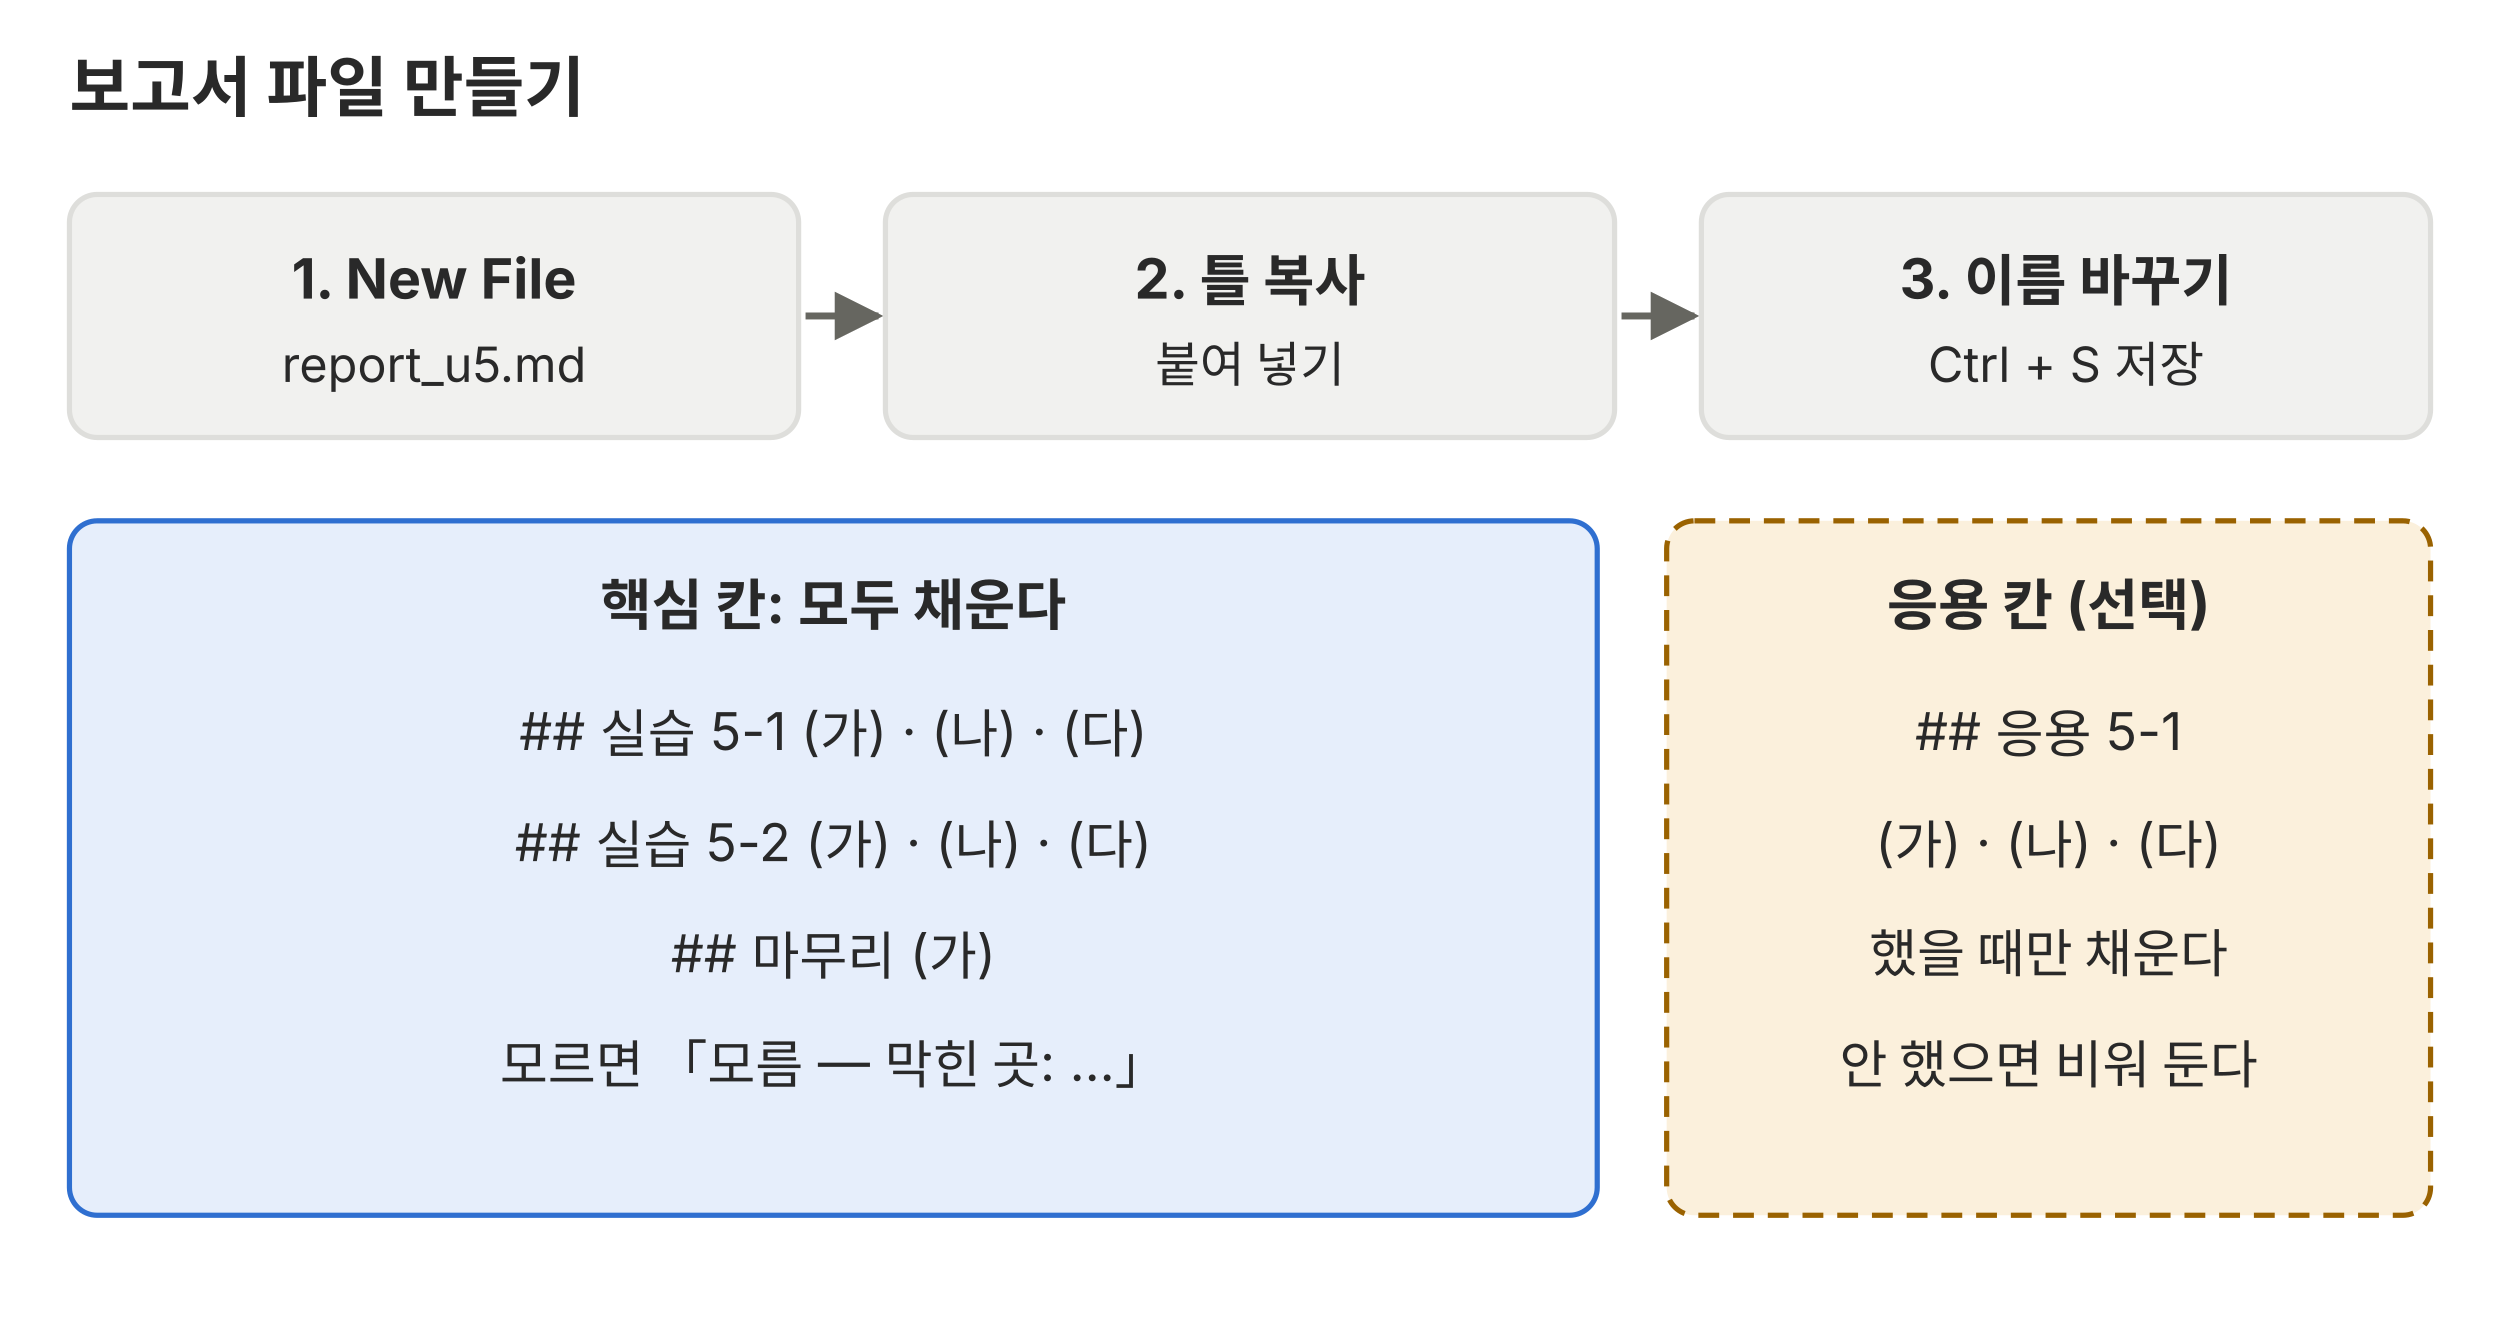
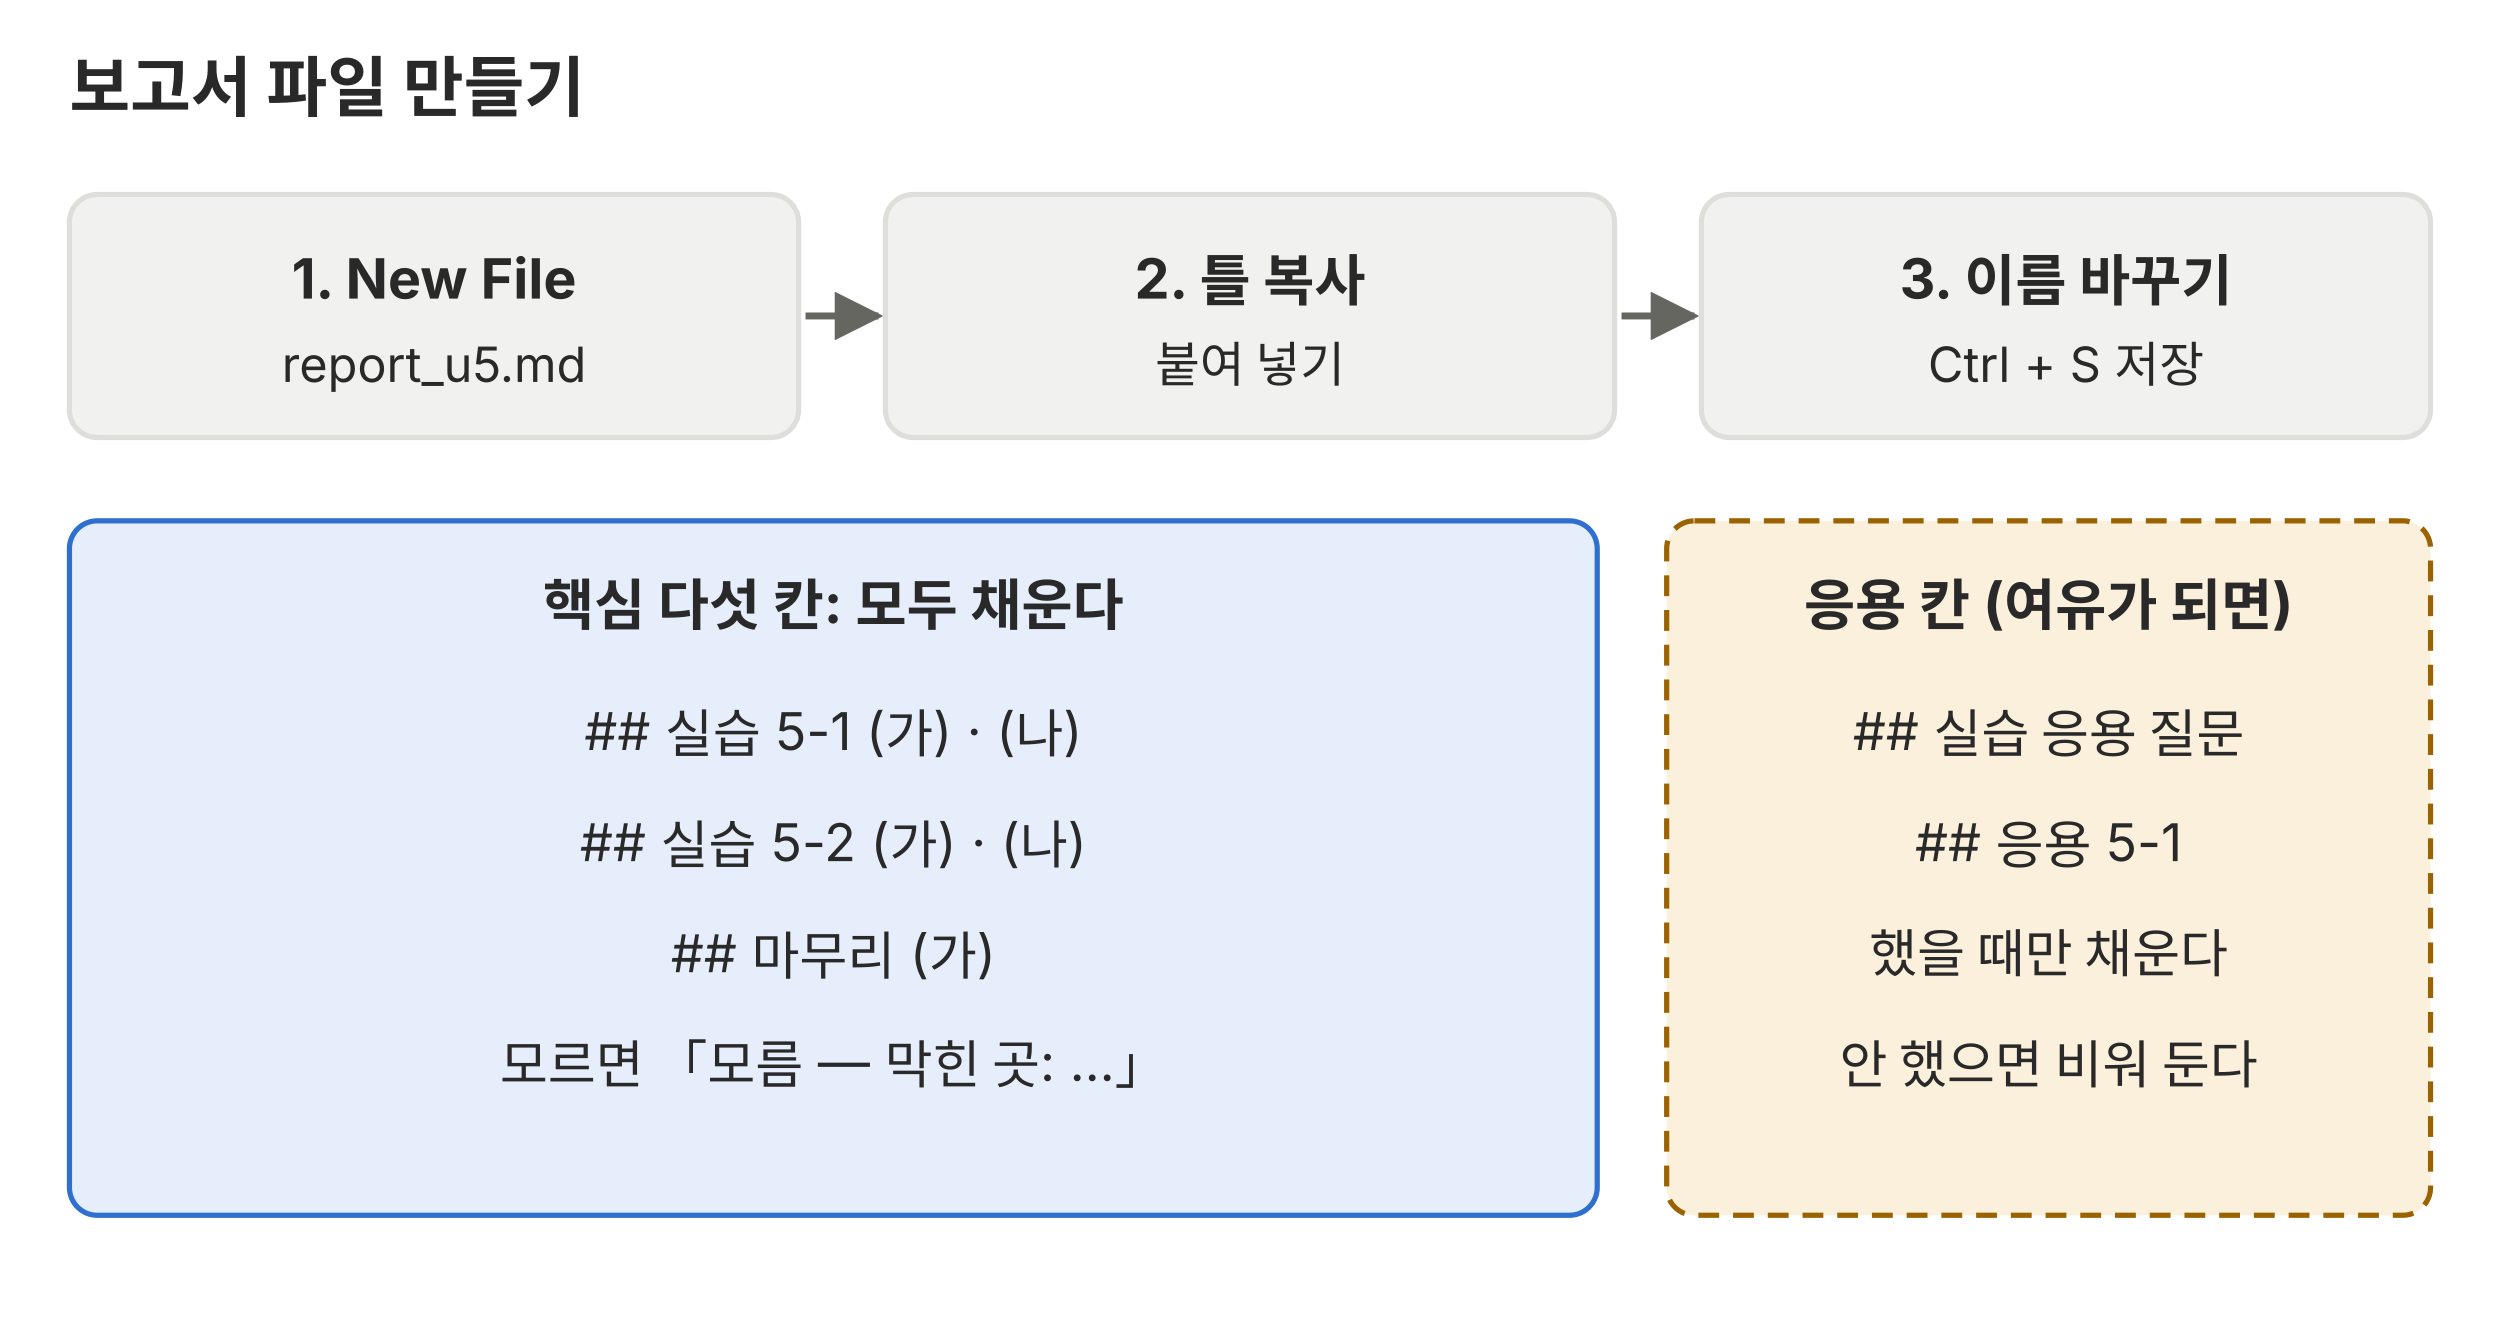
<svg xmlns="http://www.w3.org/2000/svg" viewBox="0 0 720 380" role="img">
  <defs>
    <marker id="a-p01" viewBox="0 0 10 10" refX="9" refY="5" markerWidth="7" markerHeight="7" orient="auto-start-reverse">
      <path d="M0 0L10 5L0 10z" fill="#666660" />
    </marker>
  </defs>
  <g font-family="Pretendard, 'Noto Sans KR', -apple-system, 'Segoe UI', sans-serif">
    <text x="20" y="32" font-size="19" fill="#292929" text-anchor="start" font-weight="700">보고서 파일 만들기</text>
    <rect x="20" y="56" width="210" height="70" rx="8" fill="#f1f1ef" stroke="#dededb" stroke-width="1.5" />
    <text x="125" y="86" font-size="16" fill="#292929" text-anchor="middle" font-weight="700">1. New File</text>
    <text x="125" y="110" font-size="14" fill="#292929" text-anchor="middle">report_u5.md</text>
    <line x1="232" y1="91" x2="253" y2="91" stroke="#666660" stroke-width="2" marker-end="url(#a-p01)" />
    <rect x="255" y="56" width="210" height="70" rx="8" fill="#f1f1ef" stroke="#dededb" stroke-width="1.5" />
    <text x="360" y="86" font-size="16" fill="#292929" text-anchor="middle" font-weight="700">2. 틀 복사</text>
    <text x="360" y="110" font-size="14" fill="#292929" text-anchor="middle">붙여 넣기</text>
    <line x1="467" y1="91" x2="488" y2="91" stroke="#666660" stroke-width="2" marker-end="url(#a-p01)" />
    <rect x="490" y="56" width="210" height="70" rx="8" fill="#f1f1ef" stroke="#dededb" stroke-width="1.5" />
    <text x="595" y="86" font-size="16" fill="#292929" text-anchor="middle" font-weight="700">3. 이름 바꾸기</text>
    <text x="595" y="110" font-size="14" fill="#292929" text-anchor="middle">Ctrl + S 저장</text>
    <rect x="20" y="150" width="440" height="200" rx="8" fill="#e6eefb" stroke="#2f6fd0" stroke-width="1.5" />
-     <text x="240" y="180" font-size="16" fill="#292929" text-anchor="middle" font-weight="700">핵심 칸: 모두 채운다</text>
-     <text x="240" y="216" font-size="15" fill="#292929" text-anchor="middle">## 실습 5-1  (가) · (나) · (다)</text>
-     <text x="240" y="248" font-size="15" fill="#292929" text-anchor="middle">## 실습 5-2  (가) · (나) · (다)</text>
+     <text x="240" y="180" font-size="16" fill="#292929" text-anchor="middle" font-weight="700">핵심 다섯 칸: 모두 채운다</text>
+     <text x="240" y="216" font-size="15" fill="#292929" text-anchor="middle">## 실습 5-1  (가) · (나)</text>
+     <text x="240" y="248" font-size="15" fill="#292929" text-anchor="middle">## 실습 5-2  (가) · (나)</text>
    <text x="240" y="280" font-size="15" fill="#292929" text-anchor="middle">## 마무리  (가)</text>
    <text x="240" y="312" font-size="15" fill="#292929" text-anchor="middle">모르면 「모름 — 막힌 곳: …」</text>
    <rect x="480" y="150" width="220" height="200" rx="8" fill="#fbf0dc" stroke="#9a6200" stroke-width="1.5" stroke-dasharray="6 4" />
-     <text x="590" y="180" font-size="16" fill="#292929" text-anchor="middle" font-weight="700">응용 칸 (선택)</text>
-     <text x="590" y="216" font-size="15" fill="#292929" text-anchor="middle">## 응용 5-1</text>
-     <text x="590" y="248" font-size="15" fill="#292929" text-anchor="middle">(가) · (나) · (다)</text>
+     <text x="590" y="180" font-size="16" fill="#292929" text-anchor="middle" font-weight="700">응용 칸 (여유가 되면)</text>
+     <text x="590" y="216" font-size="15" fill="#292929" text-anchor="middle">## 실습 응용 질문</text>
+     <text x="590" y="248" font-size="15" fill="#292929" text-anchor="middle">## 응용 5-1</text>
    <text x="590" y="280" font-size="15" fill="#292929" text-anchor="middle">했을 때만 채운다</text>
    <text x="590" y="312" font-size="15" fill="#292929" text-anchor="middle">안 했으면 비워 둔다</text>
  </g>
</svg>
